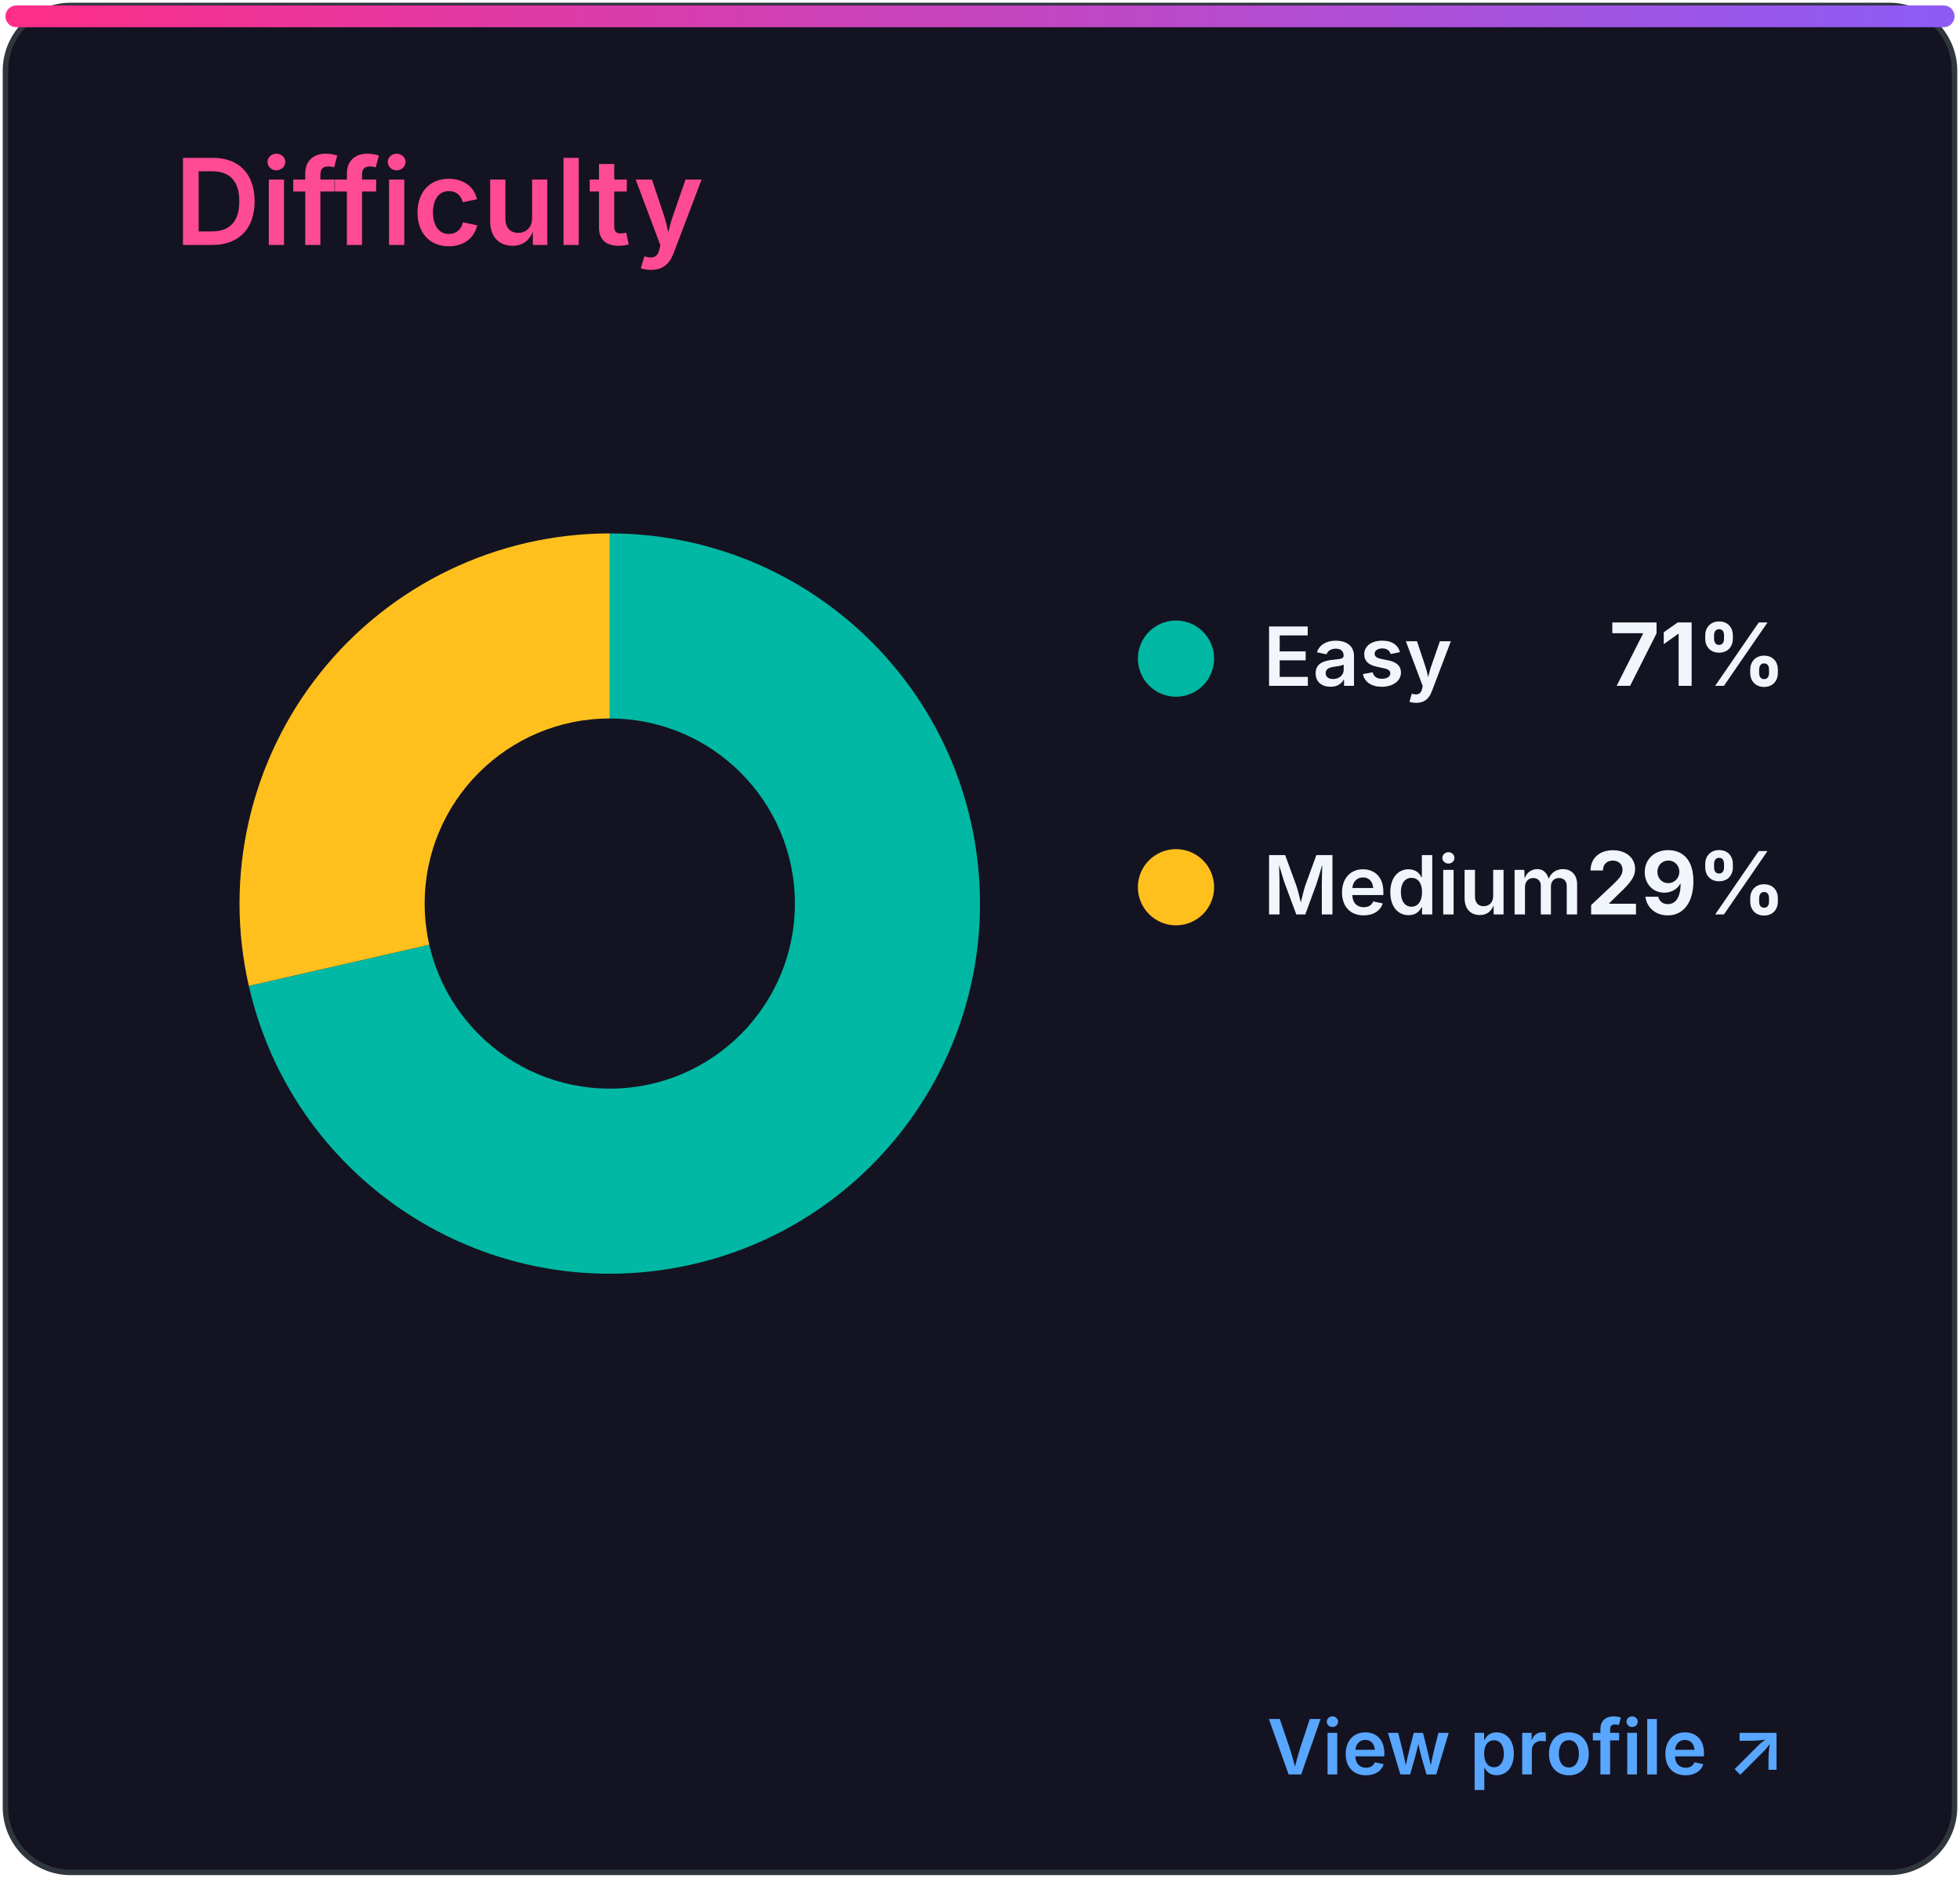
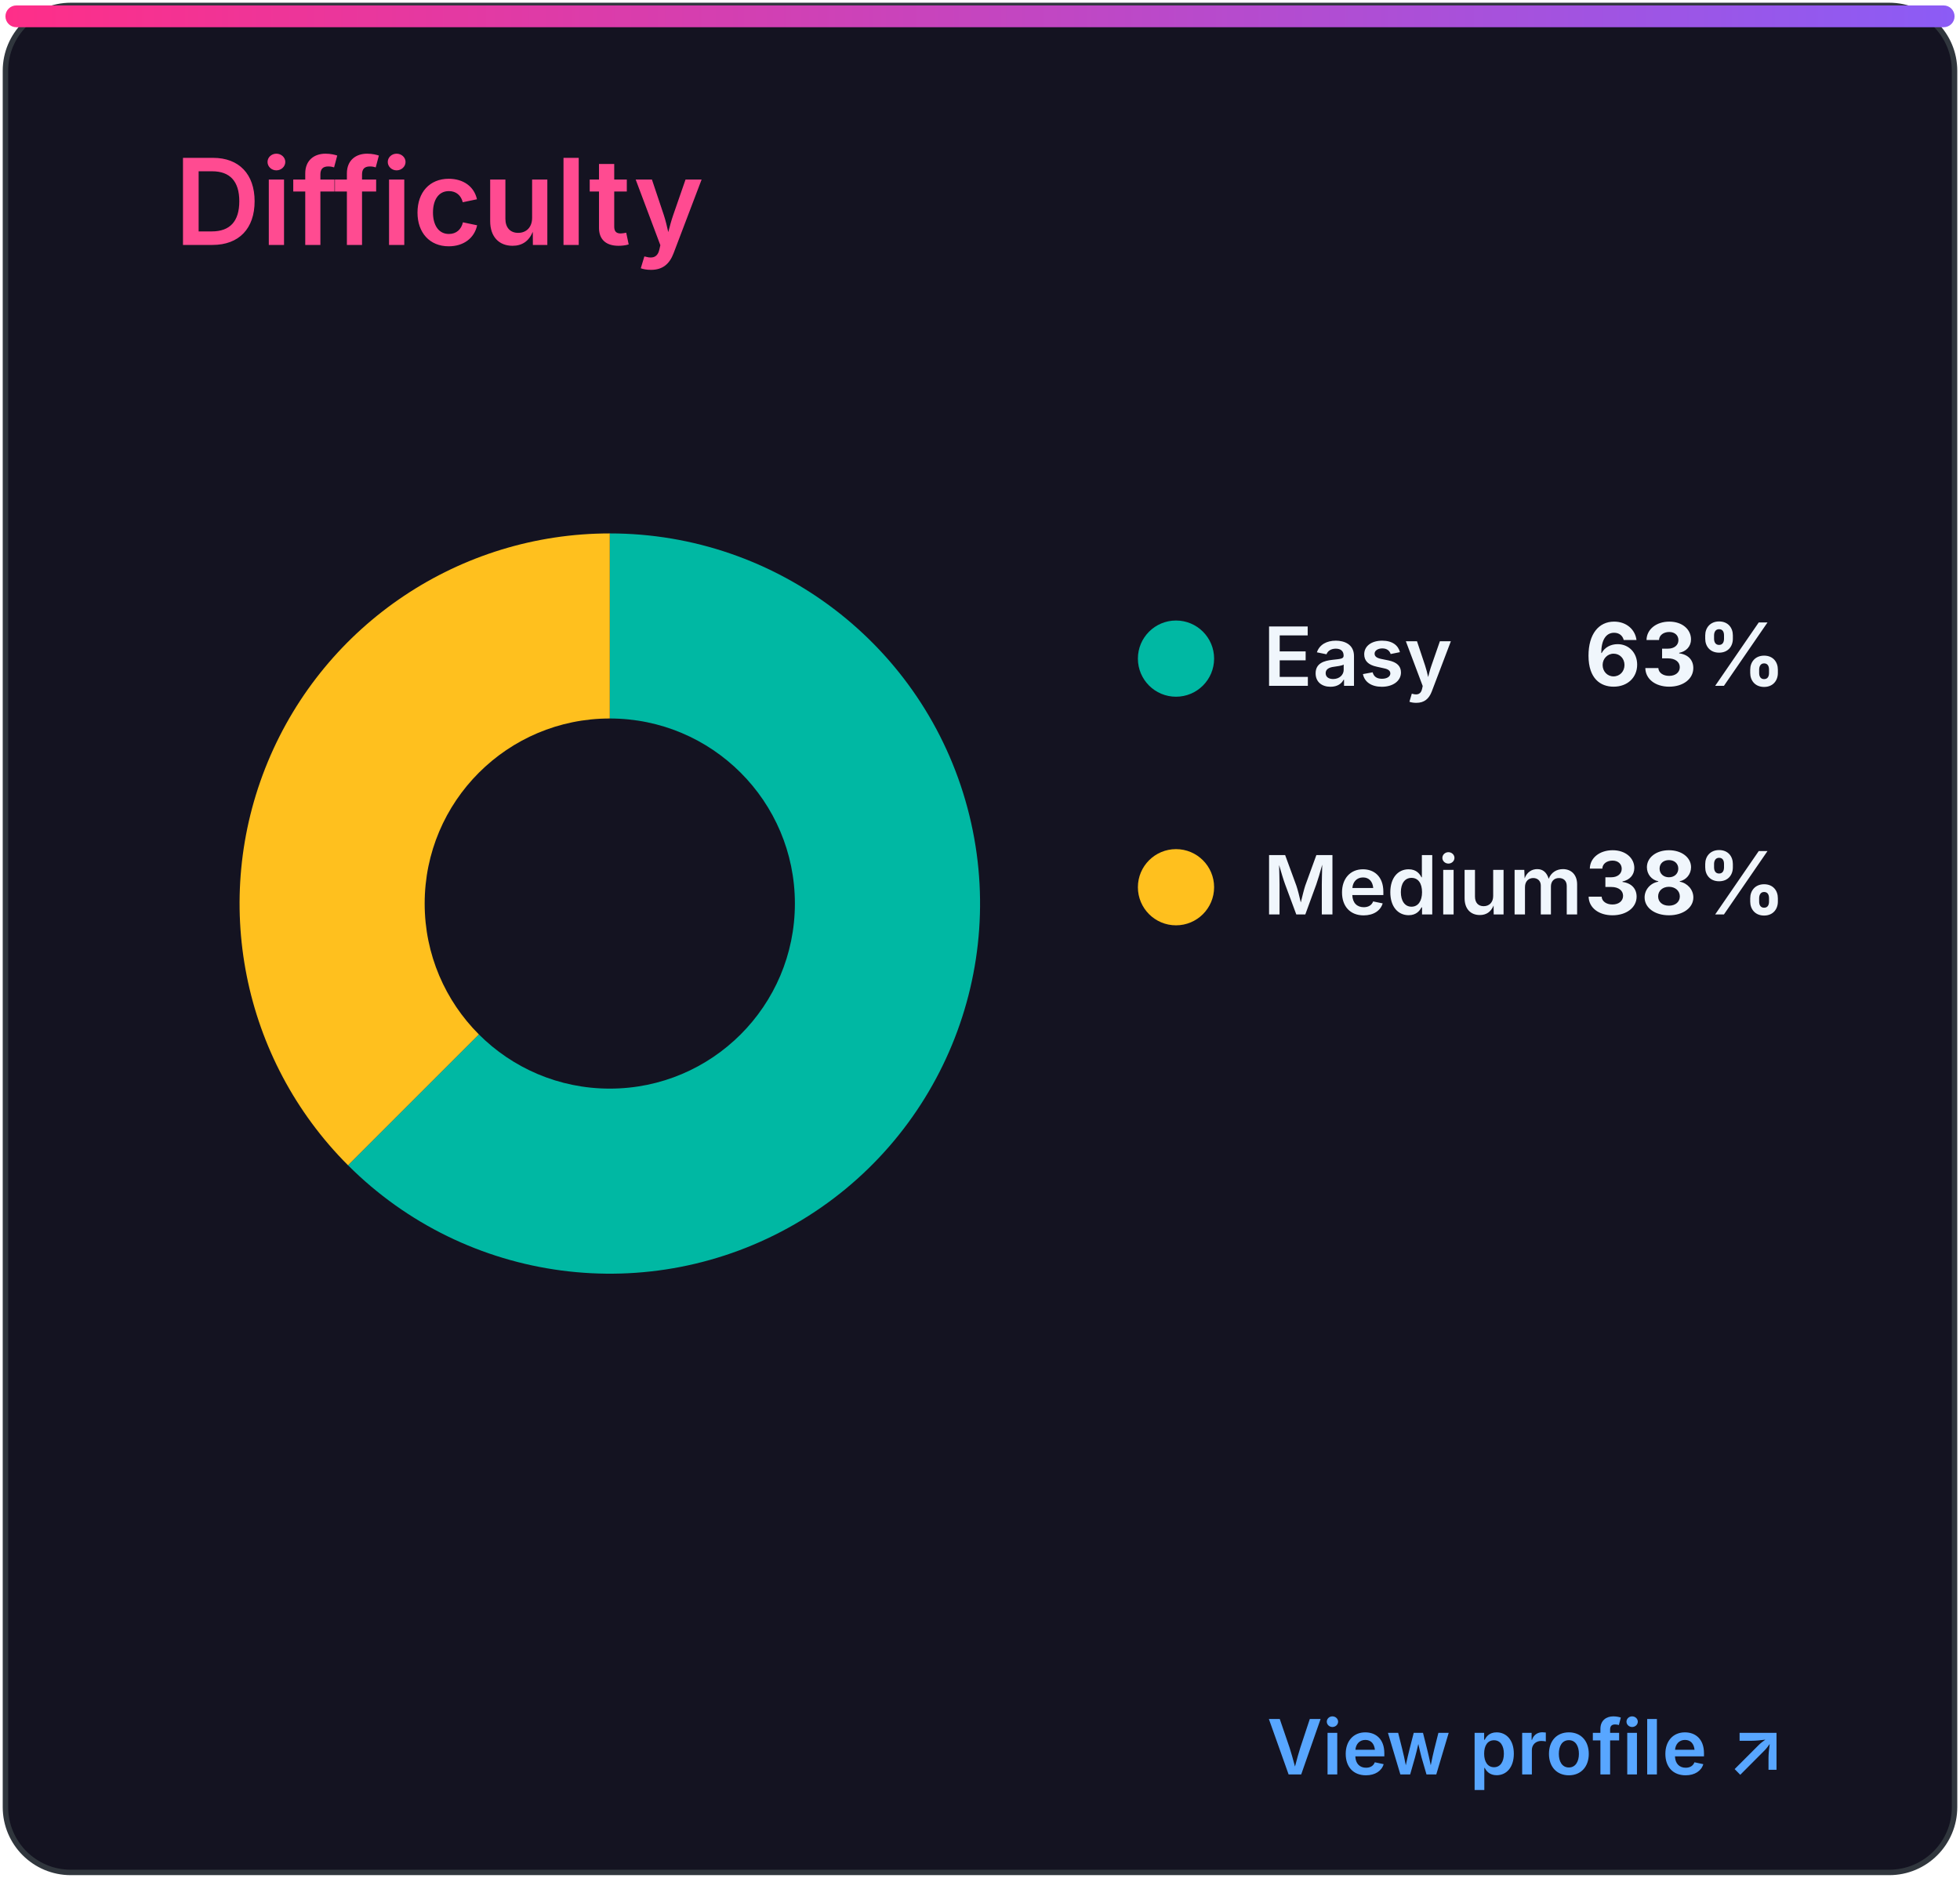
<svg xmlns="http://www.w3.org/2000/svg" width="360" height="345" viewBox="0 0 360 345" role="img" aria-labelledby="title desc">
  <defs>
    <linearGradient id="accent" x1="0" x2="1">
      <stop stop-color="#ff2e88" />
      <stop offset="1" stop-color="#8b5cf6" />
    </linearGradient>
    <clipPath id="bar">
      <rect x="32" y="82" width="296" height="8" rx="4" />
    </clipPath>
    <style>
.heading{font:600 22px -apple-system,BlinkMacSystemFont,'Segoe UI',sans-serif;fill:#ff4b91}
.eyebrow{font:600 10px -apple-system,BlinkMacSystemFont,'Segoe UI',sans-serif;letter-spacing:1.2px;fill:#8b949e}
.total{font:700 52px -apple-system,BlinkMacSystemFont,'Segoe UI',sans-serif;fill:#f0f6fc}
.metric{font:600 15px -apple-system,BlinkMacSystemFont,'Segoe UI',sans-serif;fill:#f0f6fc}
.count{font:700 16px -apple-system,BlinkMacSystemFont,'Segoe UI',sans-serif;fill:#f0f6fc}
.muted{font:500 13px -apple-system,BlinkMacSystemFont,'Segoe UI',sans-serif;fill:#8b949e}
.language{font:700 31px -apple-system,BlinkMacSystemFont,'Segoe UI',sans-serif;fill:#f0f6fc}
.link{font:600 14px -apple-system,BlinkMacSystemFont,'Segoe UI',sans-serif;fill:#58a6ff}
</style>
  </defs>
  <rect x="1" y="1" width="358" height="343" rx="12" fill="#141321" stroke="#30363d" />
  <rect x="1" y="1" width="358" height="4" rx="2" fill="url(#accent)" />
  <text x="32" y="45" class="heading">Difficulty</text>
-   <path d="M 112 166 L 112.00 98.00 A 68 68 0 1 1 45.70 181.13 Z" fill="#00b8a3" />
-   <path d="M 112 166 L 45.70 181.13 A 68 68 0 0 1 112.00 98.00 Z" fill="#ffc01e" />
+   <path d="M 112 166 L 112.00 98.00 A 68 68 0 1 1 63.92 214.08 Z" fill="#00b8a3" />
+   <path d="M 112 166 L 63.92 214.08 A 68 68 0 0 1 112.00 98.00 Z" fill="#ffc01e" />
  <circle cx="112" cy="166" r="34" fill="#141321" />
  <circle cx="216" cy="121" r="7" fill="#00b8a3" />
  <text x="232" y="126" class="metric">Easy</text>
-   <text x="328" y="126" class="count" text-anchor="end">71%</text>
+   <text x="328" y="126" class="count" text-anchor="end">63%</text>
  <circle cx="216" cy="163" r="7" fill="#ffc01e" />
  <text x="232" y="168" class="metric">Medium</text>
-   <text x="328" y="168" class="count" text-anchor="end">29%</text>
+   <text x="328" y="168" class="count" text-anchor="end">38%</text>
  <text x="328" y="326" class="link" text-anchor="end">View profile ↗</text>
</svg>
